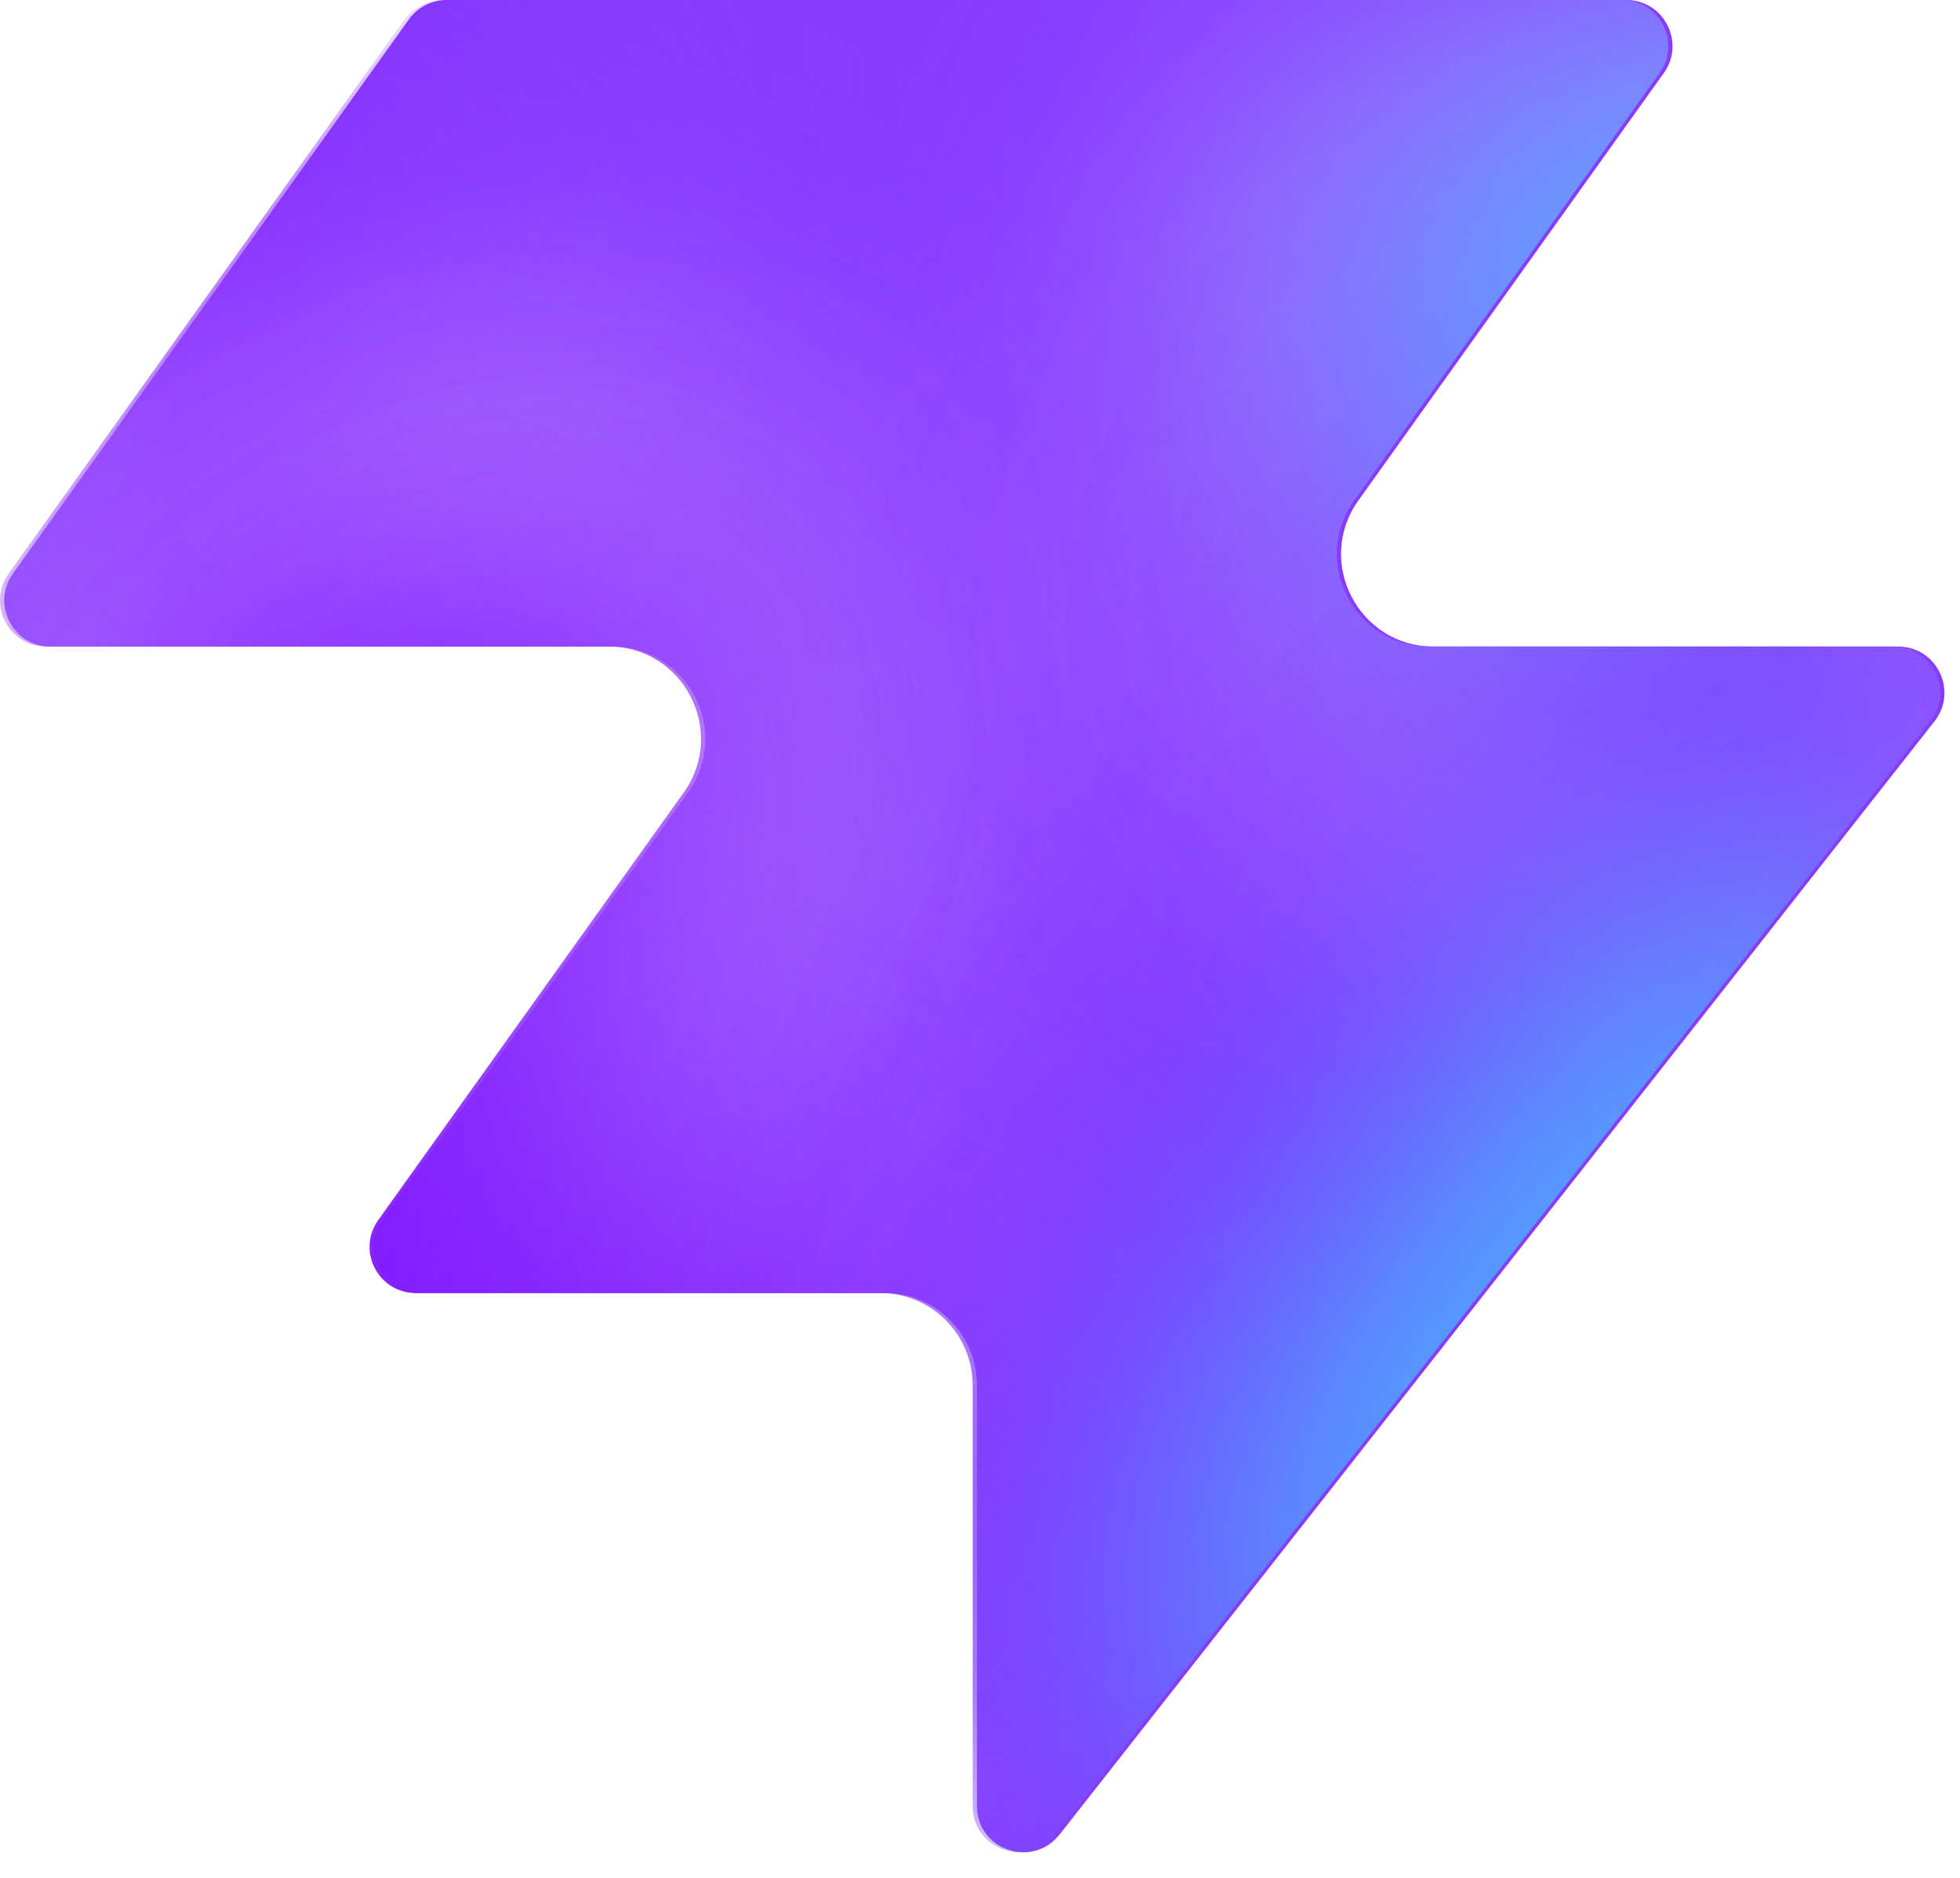
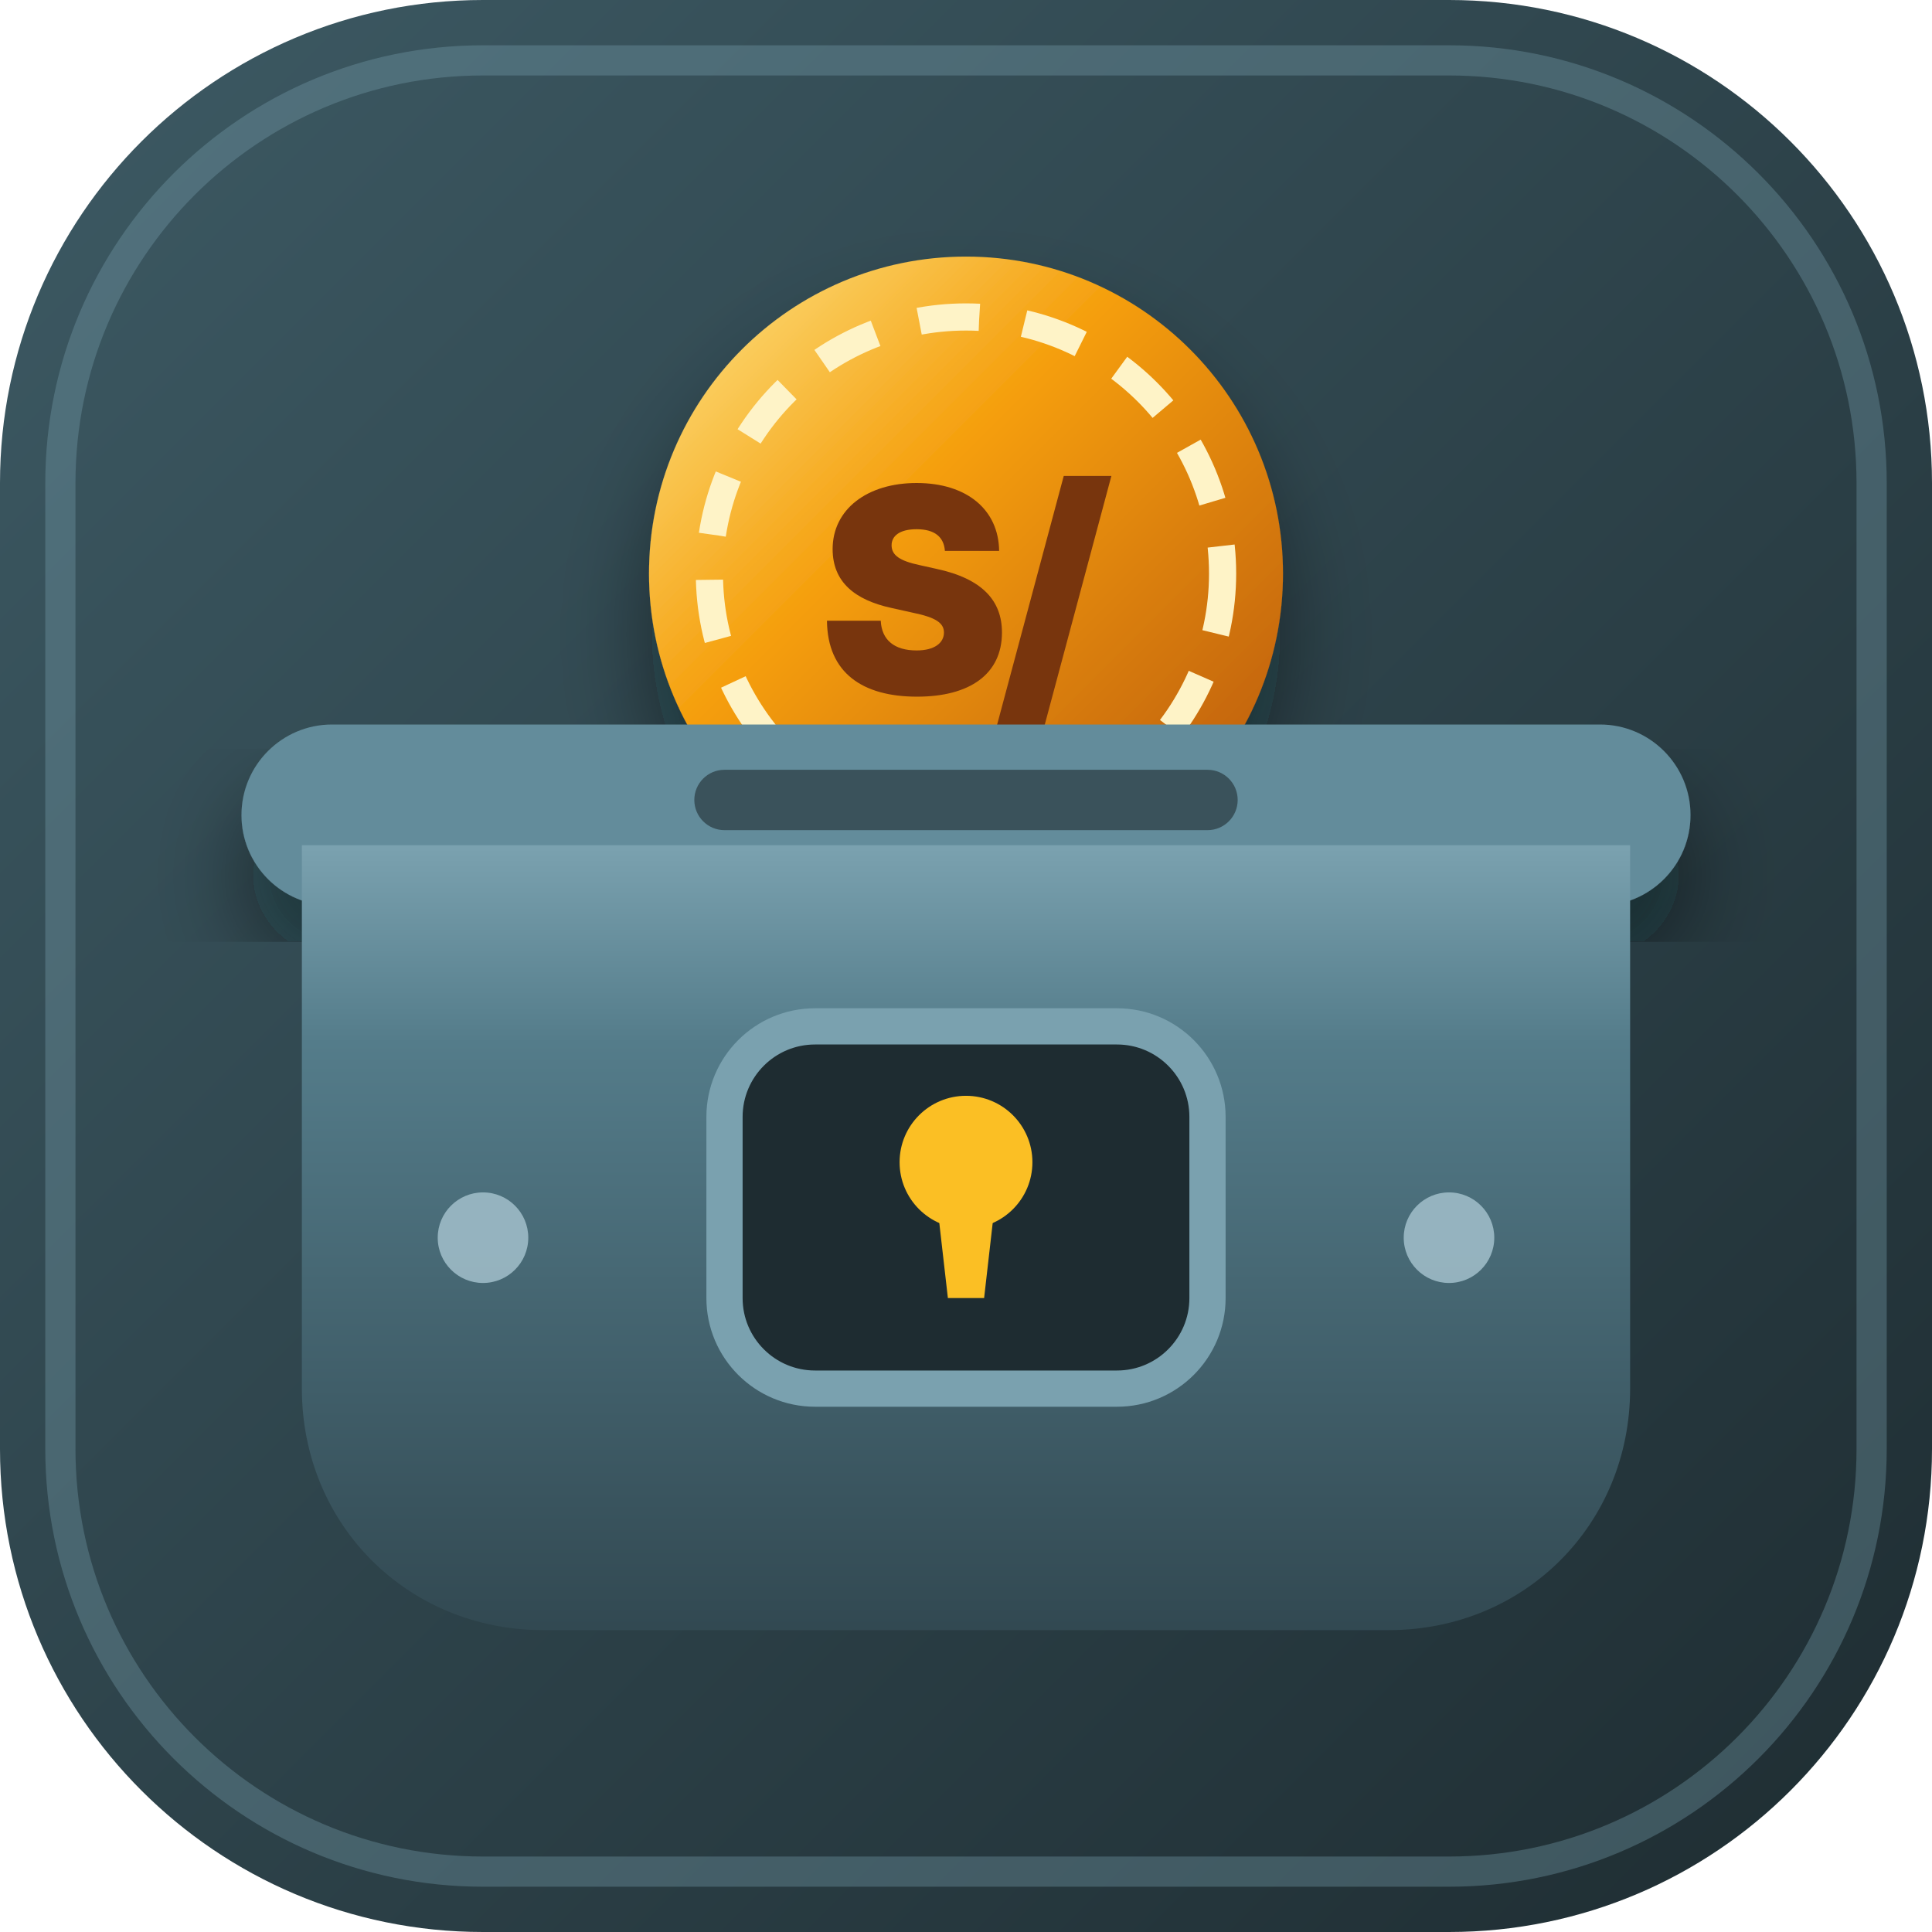
- <svg xmlns="http://www.w3.org/2000/svg" width="48" height="46" fill="none" viewBox="0 0 48 46">
-   <path fill="#863bff" d="M25.946 44.938c-.664.845-2.021.375-2.021-.698V33.937a2.26 2.26 0 0 0-2.262-2.262H10.287c-.92 0-1.456-1.04-.92-1.788l7.48-10.471c1.07-1.497 0-3.578-1.842-3.578H1.237c-.92 0-1.456-1.04-.92-1.788L10.013.474c.214-.297.556-.474.92-.474h28.894c.92 0 1.456 1.04.92 1.788l-7.48 10.471c-1.07 1.498 0 3.579 1.842 3.579h11.377c.943 0 1.473 1.088.89 1.83L25.947 44.94z" style="fill:#863bff;fill:color(display-p3 .525 .23 1);fill-opacity:1" />
-   <mask id="a" width="48" height="46" x="0" y="0" maskUnits="userSpaceOnUse" style="mask-type:alpha">
-     <path fill="#000" d="M25.842 44.938c-.664.844-2.021.375-2.021-.698V33.937a2.26 2.26 0 0 0-2.262-2.262H10.183c-.92 0-1.456-1.04-.92-1.788l7.48-10.471c1.07-1.498 0-3.579-1.842-3.579H1.133c-.92 0-1.456-1.04-.92-1.787L9.91.473c.214-.297.556-.474.92-.474h28.894c.92 0 1.456 1.04.92 1.788l-7.48 10.471c-1.07 1.498 0 3.578 1.842 3.578h11.377c.943 0 1.473 1.088.89 1.832L25.843 44.94z" style="fill:#000;fill-opacity:1" />
-   </mask>
-   <g mask="url(#a)">
-     <g filter="url(#b)">
-       <ellipse cx="5.508" cy="14.704" fill="#ede6ff" rx="5.508" ry="14.704" style="fill:#ede6ff;fill:color(display-p3 .927 .903 1);fill-opacity:1" transform="matrix(.00324 1 1 -.00324 -4.47 31.516)" />
-     </g>
-     <g filter="url(#c)">
-       <ellipse cx="10.399" cy="29.851" fill="#ede6ff" rx="10.399" ry="29.851" style="fill:#ede6ff;fill:color(display-p3 .927 .903 1);fill-opacity:1" transform="matrix(.00324 1 1 -.00324 -39.328 7.883)" />
-     </g>
-     <g filter="url(#d)">
-       <ellipse cx="5.508" cy="30.487" fill="#7e14ff" rx="5.508" ry="30.487" style="fill:#7e14ff;fill:color(display-p3 .492 .077 1);fill-opacity:1" transform="rotate(89.814 -25.913 -14.639)scale(1 -1)" />
-     </g>
-     <g filter="url(#e)">
-       <ellipse cx="5.508" cy="30.599" fill="#7e14ff" rx="5.508" ry="30.599" style="fill:#7e14ff;fill:color(display-p3 .492 .077 1);fill-opacity:1" transform="rotate(89.814 -32.644 -3.334)scale(1 -1)" />
-     </g>
-     <g filter="url(#f)">
-       <ellipse cx="5.508" cy="30.599" fill="#7e14ff" rx="5.508" ry="30.599" style="fill:#7e14ff;fill:color(display-p3 .492 .077 1);fill-opacity:1" transform="matrix(.00324 1 1 -.00324 -34.34 30.47)" />
-     </g>
-     <g filter="url(#g)">
-       <ellipse cx="14.072" cy="22.078" fill="#ede6ff" rx="14.072" ry="22.078" style="fill:#ede6ff;fill:color(display-p3 .927 .903 1);fill-opacity:1" transform="rotate(93.35 24.506 48.493)scale(-1 1)" />
-     </g>
-     <g filter="url(#h)">
-       <ellipse cx="3.47" cy="21.501" fill="#7e14ff" rx="3.47" ry="21.501" style="fill:#7e14ff;fill:color(display-p3 .492 .077 1);fill-opacity:1" transform="rotate(89.009 28.708 47.59)scale(-1 1)" />
-     </g>
-     <g filter="url(#i)">
-       <ellipse cx="3.47" cy="21.501" fill="#7e14ff" rx="3.47" ry="21.501" style="fill:#7e14ff;fill:color(display-p3 .492 .077 1);fill-opacity:1" transform="rotate(89.009 28.708 47.59)scale(-1 1)" />
-     </g>
-     <g filter="url(#j)">
-       <ellipse cx=".387" cy="8.972" fill="#7e14ff" rx="4.407" ry="29.108" style="fill:#7e14ff;fill:color(display-p3 .492 .077 1);fill-opacity:1" transform="rotate(39.51 .387 8.972)" />
-     </g>
-     <g filter="url(#k)">
-       <ellipse cx="47.523" cy="-6.092" fill="#7e14ff" rx="4.407" ry="29.108" style="fill:#7e14ff;fill:color(display-p3 .492 .077 1);fill-opacity:1" transform="rotate(37.892 47.523 -6.092)" />
-     </g>
-     <g filter="url(#l)">
-       <ellipse cx="41.412" cy="6.333" fill="#47bfff" rx="5.971" ry="9.665" style="fill:#47bfff;fill:color(display-p3 .28 .748 1);fill-opacity:1" transform="rotate(37.892 41.412 6.333)" />
-     </g>
-     <g filter="url(#m)">
-       <ellipse cx="-1.879" cy="38.332" fill="#7e14ff" rx="4.407" ry="29.108" style="fill:#7e14ff;fill:color(display-p3 .492 .077 1);fill-opacity:1" transform="rotate(37.892 -1.88 38.332)" />
-     </g>
-     <g filter="url(#n)">
-       <ellipse cx="-1.879" cy="38.332" fill="#7e14ff" rx="4.407" ry="29.108" style="fill:#7e14ff;fill:color(display-p3 .492 .077 1);fill-opacity:1" transform="rotate(37.892 -1.88 38.332)" />
-     </g>
-     <g filter="url(#o)">
-       <ellipse cx="35.651" cy="29.907" fill="#7e14ff" rx="4.407" ry="29.108" style="fill:#7e14ff;fill:color(display-p3 .492 .077 1);fill-opacity:1" transform="rotate(37.892 35.651 29.907)" />
-     </g>
-     <g filter="url(#p)">
-       <ellipse cx="38.418" cy="32.4" fill="#47bfff" rx="5.971" ry="15.297" style="fill:#47bfff;fill:color(display-p3 .28 .748 1);fill-opacity:1" transform="rotate(37.892 38.418 32.4)" />
-     </g>
-   </g>
+ <svg xmlns="http://www.w3.org/2000/svg" viewBox="0 0 64 64" width="64" height="64">
  <defs>
-     <filter id="b" width="60.045" height="41.654" x="-19.77" y="16.149" color-interpolation-filters="sRGB" filterUnits="userSpaceOnUse">
-       <feFlood flood-opacity="0" result="BackgroundImageFix" />
-       <feBlend in="SourceGraphic" in2="BackgroundImageFix" result="shape" />
-       <feGaussianBlur result="effect1_foregroundBlur_2002_17158" stdDeviation="7.659" />
-     </filter>
-     <filter id="c" width="90.34" height="51.437" x="-54.613" y="-7.533" color-interpolation-filters="sRGB" filterUnits="userSpaceOnUse">
-       <feFlood flood-opacity="0" result="BackgroundImageFix" />
-       <feBlend in="SourceGraphic" in2="BackgroundImageFix" result="shape" />
-       <feGaussianBlur result="effect1_foregroundBlur_2002_17158" stdDeviation="7.659" />
-     </filter>
-     <filter id="d" width="79.355" height="29.4" x="-49.64" y="2.03" color-interpolation-filters="sRGB" filterUnits="userSpaceOnUse">
-       <feFlood flood-opacity="0" result="BackgroundImageFix" />
-       <feBlend in="SourceGraphic" in2="BackgroundImageFix" result="shape" />
-       <feGaussianBlur result="effect1_foregroundBlur_2002_17158" stdDeviation="4.596" />
-     </filter>
-     <filter id="e" width="79.579" height="29.4" x="-45.045" y="20.029" color-interpolation-filters="sRGB" filterUnits="userSpaceOnUse">
-       <feFlood flood-opacity="0" result="BackgroundImageFix" />
-       <feBlend in="SourceGraphic" in2="BackgroundImageFix" result="shape" />
-       <feGaussianBlur result="effect1_foregroundBlur_2002_17158" stdDeviation="4.596" />
-     </filter>
-     <filter id="f" width="79.579" height="29.4" x="-43.513" y="21.178" color-interpolation-filters="sRGB" filterUnits="userSpaceOnUse">
-       <feFlood flood-opacity="0" result="BackgroundImageFix" />
-       <feBlend in="SourceGraphic" in2="BackgroundImageFix" result="shape" />
-       <feGaussianBlur result="effect1_foregroundBlur_2002_17158" stdDeviation="4.596" />
-     </filter>
-     <filter id="g" width="74.749" height="58.852" x="15.756" y="-17.901" color-interpolation-filters="sRGB" filterUnits="userSpaceOnUse">
-       <feFlood flood-opacity="0" result="BackgroundImageFix" />
-       <feBlend in="SourceGraphic" in2="BackgroundImageFix" result="shape" />
-       <feGaussianBlur result="effect1_foregroundBlur_2002_17158" stdDeviation="7.659" />
-     </filter>
-     <filter id="h" width="61.377" height="25.362" x="23.548" y="2.284" color-interpolation-filters="sRGB" filterUnits="userSpaceOnUse">
-       <feFlood flood-opacity="0" result="BackgroundImageFix" />
-       <feBlend in="SourceGraphic" in2="BackgroundImageFix" result="shape" />
-       <feGaussianBlur result="effect1_foregroundBlur_2002_17158" stdDeviation="4.596" />
-     </filter>
-     <filter id="i" width="61.377" height="25.362" x="23.548" y="2.284" color-interpolation-filters="sRGB" filterUnits="userSpaceOnUse">
-       <feFlood flood-opacity="0" result="BackgroundImageFix" />
-       <feBlend in="SourceGraphic" in2="BackgroundImageFix" result="shape" />
-       <feGaussianBlur result="effect1_foregroundBlur_2002_17158" stdDeviation="4.596" />
-     </filter>
-     <filter id="j" width="56.045" height="63.649" x="-27.636" y="-22.853" color-interpolation-filters="sRGB" filterUnits="userSpaceOnUse">
-       <feFlood flood-opacity="0" result="BackgroundImageFix" />
-       <feBlend in="SourceGraphic" in2="BackgroundImageFix" result="shape" />
-       <feGaussianBlur result="effect1_foregroundBlur_2002_17158" stdDeviation="4.596" />
-     </filter>
-     <filter id="k" width="54.814" height="64.646" x="20.116" y="-38.415" color-interpolation-filters="sRGB" filterUnits="userSpaceOnUse">
-       <feFlood flood-opacity="0" result="BackgroundImageFix" />
-       <feBlend in="SourceGraphic" in2="BackgroundImageFix" result="shape" />
-       <feGaussianBlur result="effect1_foregroundBlur_2002_17158" stdDeviation="4.596" />
-     </filter>
-     <filter id="l" width="33.541" height="35.313" x="24.641" y="-11.323" color-interpolation-filters="sRGB" filterUnits="userSpaceOnUse">
-       <feFlood flood-opacity="0" result="BackgroundImageFix" />
-       <feBlend in="SourceGraphic" in2="BackgroundImageFix" result="shape" />
-       <feGaussianBlur result="effect1_foregroundBlur_2002_17158" stdDeviation="4.596" />
-     </filter>
-     <filter id="m" width="54.814" height="64.646" x="-29.286" y="6.009" color-interpolation-filters="sRGB" filterUnits="userSpaceOnUse">
-       <feFlood flood-opacity="0" result="BackgroundImageFix" />
-       <feBlend in="SourceGraphic" in2="BackgroundImageFix" result="shape" />
-       <feGaussianBlur result="effect1_foregroundBlur_2002_17158" stdDeviation="4.596" />
-     </filter>
-     <filter id="n" width="54.814" height="64.646" x="-29.286" y="6.009" color-interpolation-filters="sRGB" filterUnits="userSpaceOnUse">
-       <feFlood flood-opacity="0" result="BackgroundImageFix" />
-       <feBlend in="SourceGraphic" in2="BackgroundImageFix" result="shape" />
-       <feGaussianBlur result="effect1_foregroundBlur_2002_17158" stdDeviation="4.596" />
-     </filter>
-     <filter id="o" width="54.814" height="64.646" x="8.244" y="-2.416" color-interpolation-filters="sRGB" filterUnits="userSpaceOnUse">
-       <feFlood flood-opacity="0" result="BackgroundImageFix" />
-       <feBlend in="SourceGraphic" in2="BackgroundImageFix" result="shape" />
-       <feGaussianBlur result="effect1_foregroundBlur_2002_17158" stdDeviation="4.596" />
-     </filter>
-     <filter id="p" width="39.409" height="43.623" x="18.713" y="10.588" color-interpolation-filters="sRGB" filterUnits="userSpaceOnUse">
-       <feFlood flood-opacity="0" result="BackgroundImageFix" />
-       <feBlend in="SourceGraphic" in2="BackgroundImageFix" result="shape" />
-       <feGaussianBlur result="effect1_foregroundBlur_2002_17158" stdDeviation="4.596" />
+     <linearGradient id="bgGrad" x1="0%" y1="0%" x2="100%" y2="100%">
+       <stop offset="0%" stop-color="#3d5a64" />
+       <stop offset="100%" stop-color="#1e2c31" />
+     </linearGradient>
+     <linearGradient id="boxGrad" x1="0%" y1="0%" x2="0%" y2="100%">
+       <stop offset="0%" stop-color="#7aa1af" />
+       <stop offset="25%" stop-color="#547c8a" />
+       <stop offset="100%" stop-color="#324952" />
+     </linearGradient>
+     <linearGradient id="coinGrad" x1="0%" y1="0%" x2="100%" y2="100%">
+       <stop offset="0%" stop-color="#fde68a" />
+       <stop offset="40%" stop-color="#f59e0b" />
+       <stop offset="100%" stop-color="#b45309" />
+     </linearGradient>
+     <filter id="shadow" x="-20%" y="-20%" width="140%" height="140%">
+       <feDropShadow dx="0" dy="2" stdDeviation="1.5" flood-color="#0f171a" flood-opacity="0.45" />
    </filter>
  </defs>
+   <rect width="64" height="64" rx="16" fill="url(#bgGrad)" />
+   <rect width="60" height="60" x="2" y="2" rx="14" fill="none" stroke="#7aa1af" stroke-width="1" stroke-opacity="0.35" />
+   <path d="M25 24 V18 C25 14.8 27.8 13 32 13 C36.2 13 39 14.8 39 18 V24" fill="none" stroke="#a2c0cb" stroke-width="3" stroke-linecap="round" />
+   <g filter="url(#shadow)">
+     <circle cx="32" cy="19" r="10.5" fill="url(#coinGrad)" />
+     <circle cx="32" cy="19" r="8.5" fill="none" stroke="#fef3c7" stroke-width="0.9" stroke-dasharray="2 1.5" />
+     <text x="32" y="23" font-family="system-ui, -apple-system, sans-serif" font-size="9.5" font-weight="900" fill="#78350f" text-anchor="middle" letter-spacing="-0.5">S/</text>
+   </g>
+   <rect x="8" y="24" width="48" height="6" rx="3" fill="#648c9b" filter="url(#shadow)" />
+   <rect x="23" y="25.5" width="18" height="2" rx="1" fill="#1e2c31" opacity="0.6" />
+   <path d="M10 28 H54 V46 C54 50.5 50.5 54 46 54 H18 C13.5 54 10 50.5 10 46 Z" fill="url(#boxGrad)" />
+   <rect x="24" y="34" width="16" height="12" rx="3" fill="#1e2c31" stroke="#7aa1af" stroke-width="1.2" />
+   <circle cx="32" cy="38.5" r="2.2" fill="#fbbf24" />
+   <polygon points="31,39.5 33,39.5 32.6,43 31.4,43" fill="#fbbf24" />
+   <circle cx="16" cy="41" r="1.5" fill="#a2c0cb" opacity="0.85" />
+   <circle cx="48" cy="41" r="1.5" fill="#a2c0cb" opacity="0.85" />
</svg>
